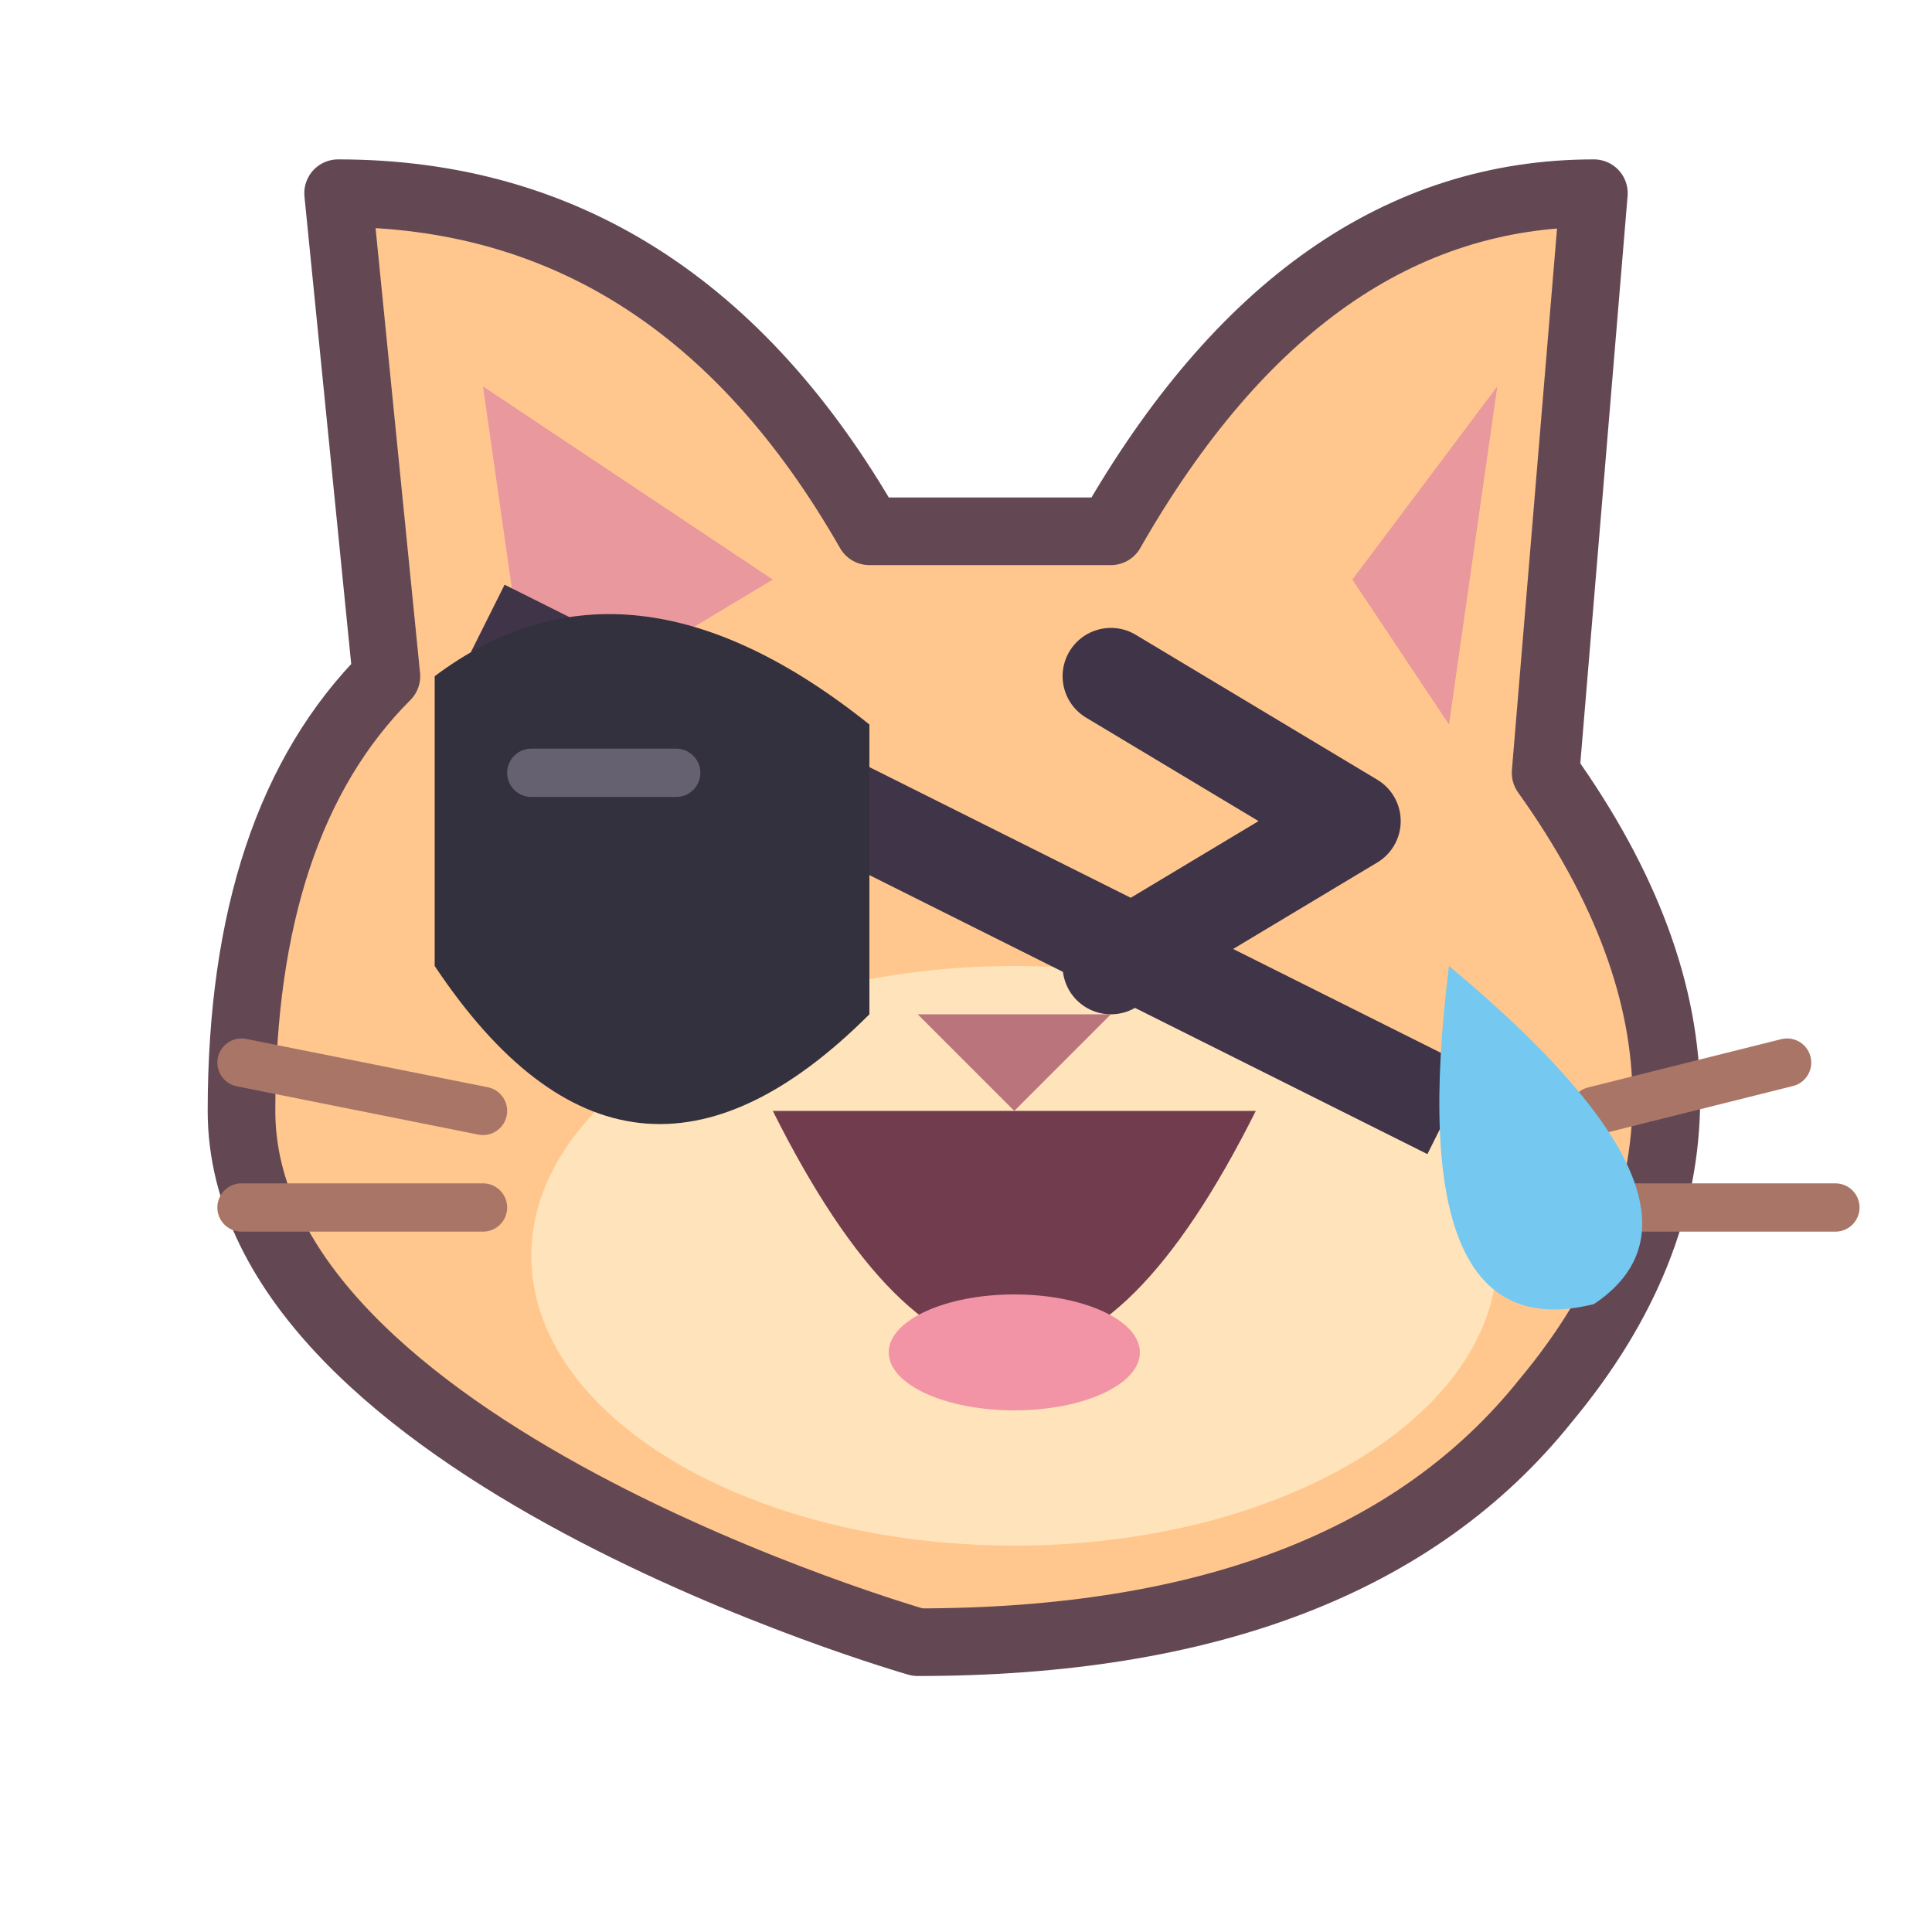
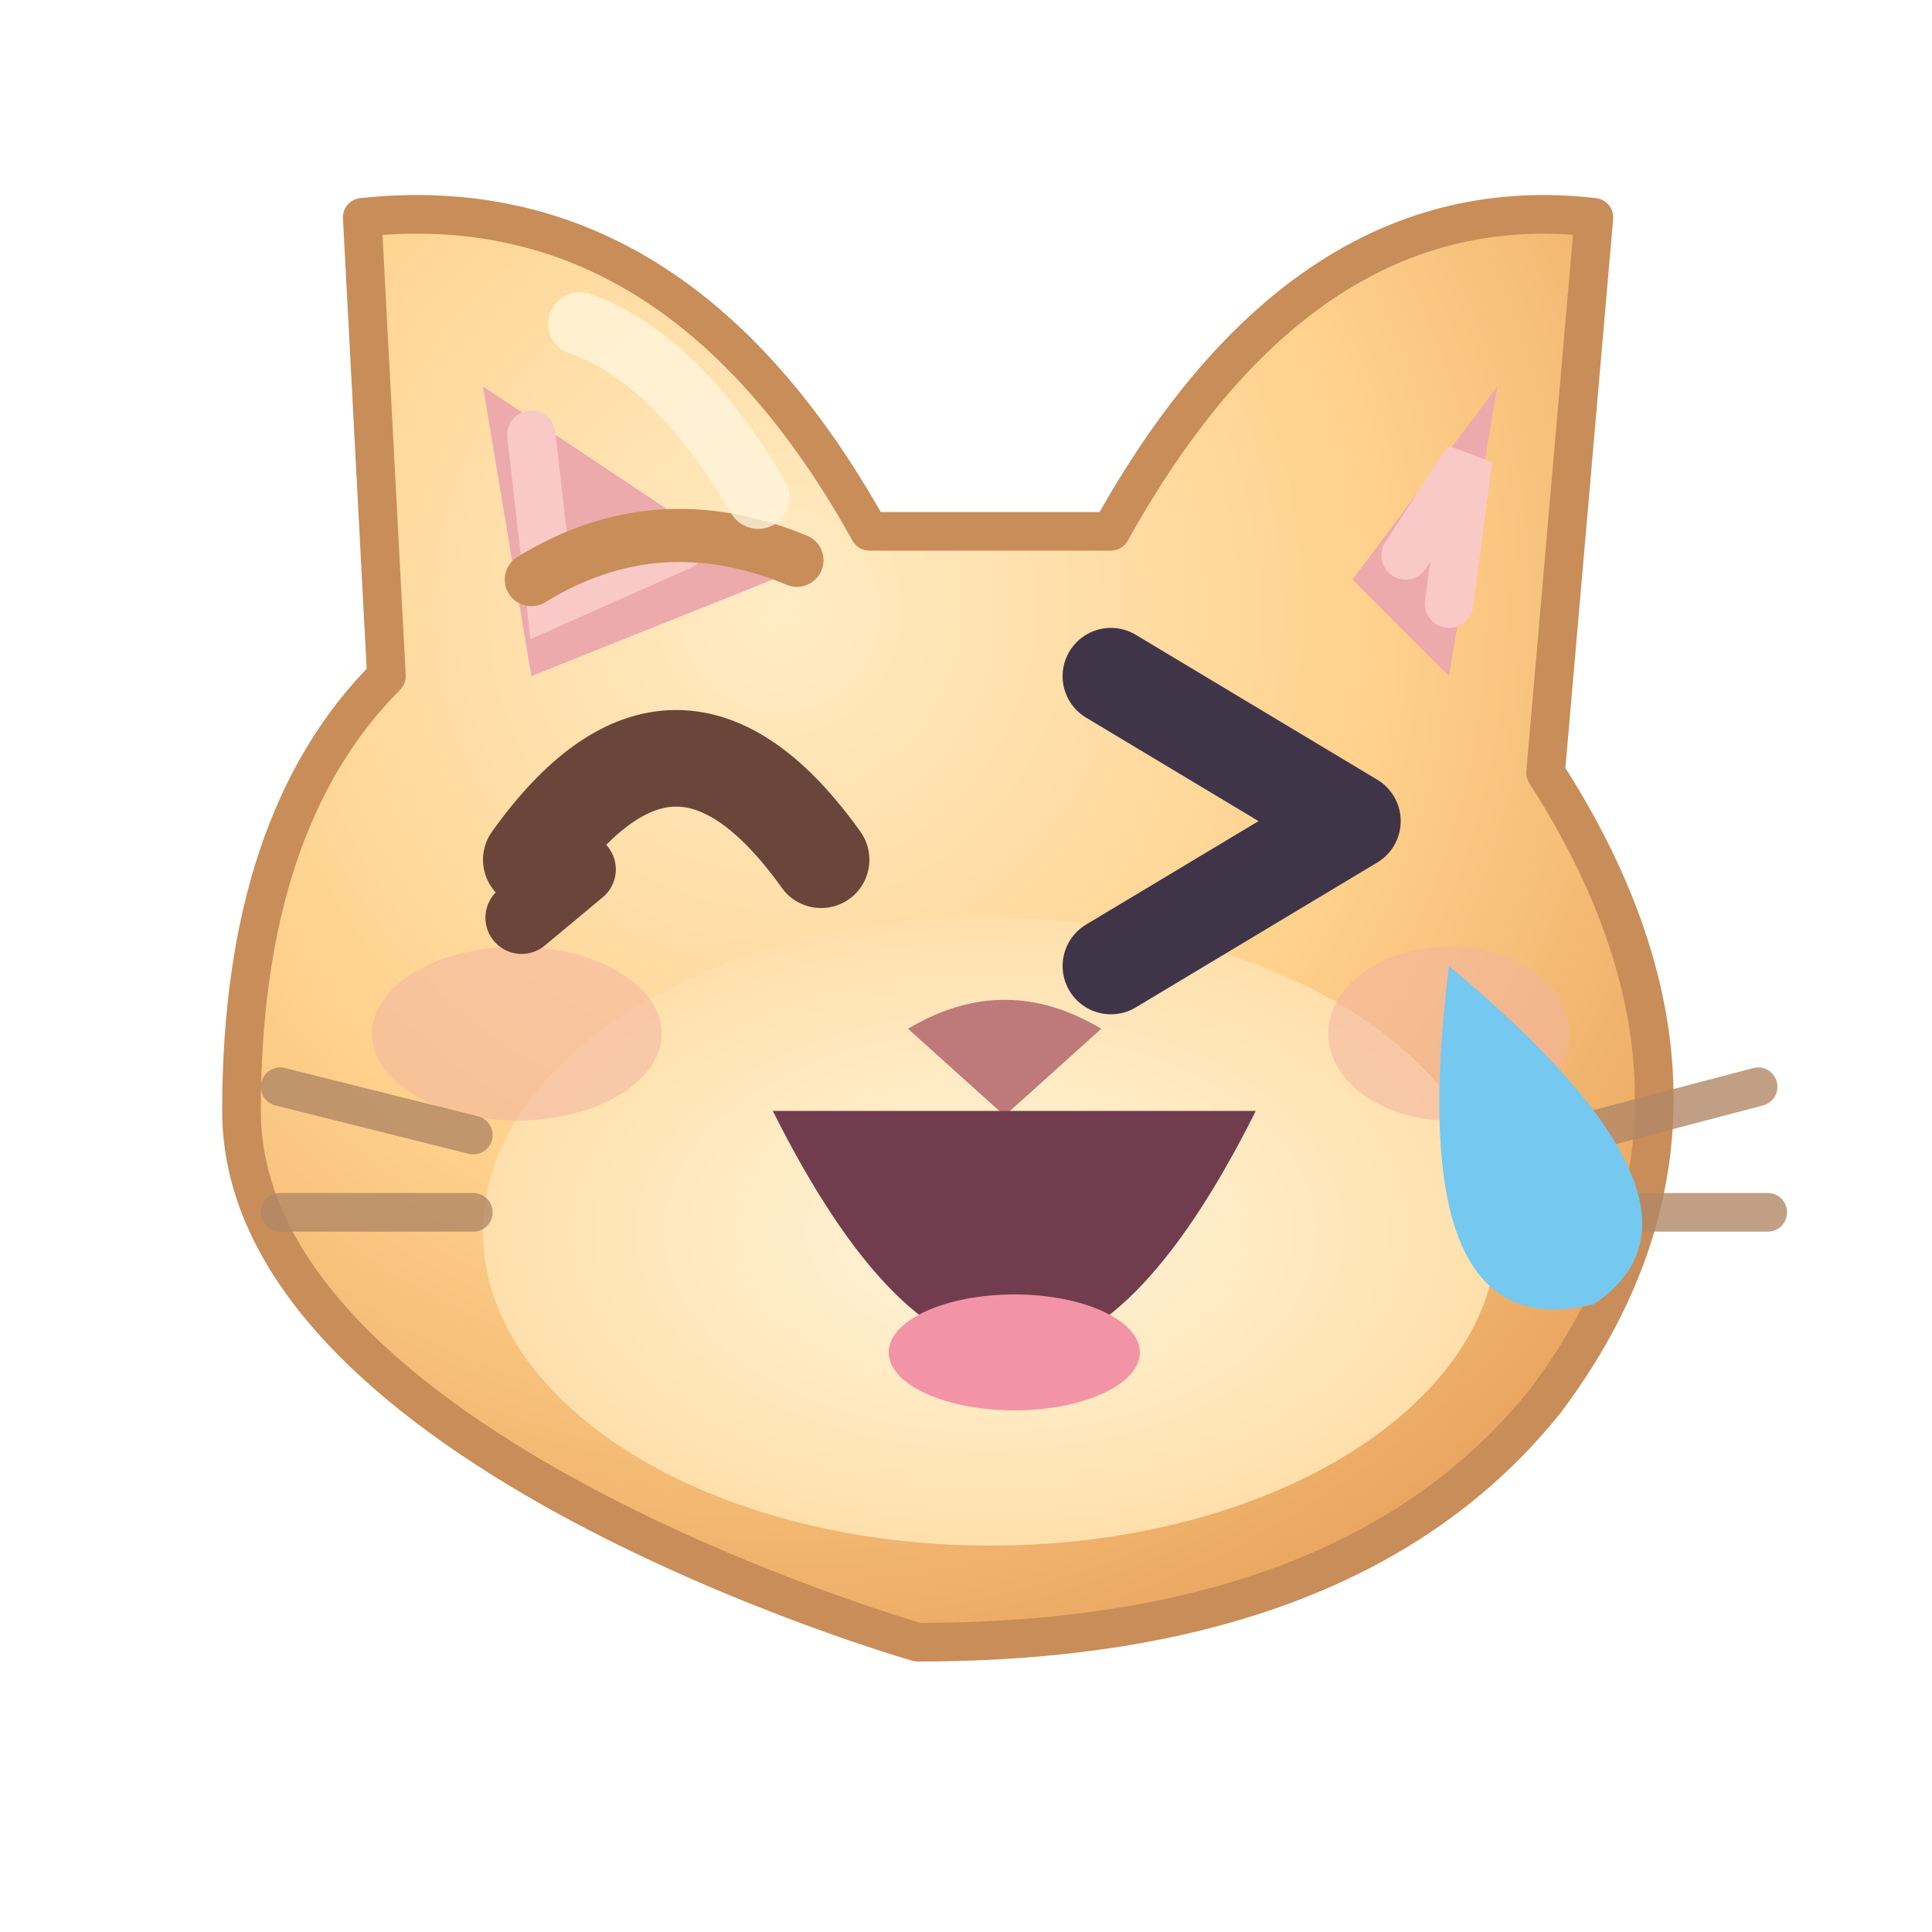
<svg class="reaction-art pirate-cat" viewBox="0 0 40 40" width="128" height="128" aria-hidden="true" focusable="false" data-cat-reaction="laugh">
-   <path d="M8 14 7 4q7 0 11 7h5q4-7 10-7l-1 12q5 7 0 13-4 5-13 5S5 30 5 23q0-6 3-9Z" fill="#ffc78e" stroke="#634854" stroke-width="1.4" stroke-linejoin="round" />
-   <path d="m10 8 1 7 5-3Zm18 4 3-4-1 7Z" fill="#e9989d" />
-   <ellipse cx="21" cy="26" rx="10" ry="6" fill="#ffe3ba" />
-   <path d="m10 13 20 10" stroke="#403449" stroke-width="2" />
-   <path d="M9 14q4-3 9 1v6q-5 5-9-1Z" fill="#34313f" />
-   <path d="M11 16h3" stroke="#666171" stroke-width="1" stroke-linecap="round" />
-   <path d="m19 21 2 2 2-2Z" fill="#b9747c" />
-   <path d="m5 22 5 1m-5 2h5m23-2 4-1m-4 3h5" stroke="#a87567" stroke-width="1" stroke-linecap="round" />
+   <defs>
+     <radialGradient id="cat-coat-laugh" cx="38%" cy="28%" r="78%">
+       <stop offset="0" stop-color="#ffecc5" />
+       <stop offset=".55" stop-color="#ffd18c" />
+       <stop offset="1" stop-color="#e9a45e" />
+     </radialGradient>
+     <radialGradient id="cat-muzzle-laugh">
+       <stop stop-color="#fff5dc" />
+       <stop offset="1" stop-color="#ffe0ac" />
+     </radialGradient>
+   </defs>
+   <path d="M8 14 7.5 4.5q6.5-.7 10.5 6.5h5q4-7.2 10-6.5L32 16q4.5 7 0 13-4 5-13 5S5 30 5 23q0-6 3-9Z" fill="url(#cat-coat-laugh)" stroke="#c88d58" stroke-width=".8" stroke-linejoin="round" />
+   <path d="m10 8 1 6 5-2Zm18 4 3-4-1 6Z" fill="#edaaad" />
+   <path d="m11 9 .4 3.5 2.7-1.2m15 .2 1.3-2-.4 3" stroke="#f9c9c7" stroke-width="1" fill="none" stroke-linecap="round" />
+   <ellipse cx="20.5" cy="25.5" rx="10.5" ry="6.5" fill="url(#cat-muzzle-laugh)" />
+   <ellipse cx="10.7" cy="21.4" rx="3" ry="1.8" fill="#f3b4a0" opacity=".55" />
+   <ellipse cx="30" cy="21.4" rx="2.5" ry="1.8" fill="#f3b4a0" opacity=".55" />
+   <path d="M11 17.8q3-4.2 6 0" stroke="#6a453a" stroke-width="2" fill="none" stroke-linecap="round" />
+   <path d="m12 18-1.2 1" stroke="#6a453a" stroke-width="1.5" stroke-linecap="round" />
+   <path d="M11 12q2.6-1.6 5.5-.4" stroke="#c88d58" stroke-width="1.1" fill="none" stroke-linecap="round" />
+   <path d="m18.8 21.3 2 1.8 2-1.8q-2-1.2-4 0Z" fill="#bd7a79" />
+   <path d="m5.8 22.5 4 1m-4 1.6h4m22.8-1.6 3.8-1m-3.8 2.6h4" stroke="#b18765" stroke-width=".8" opacity=".8" stroke-linecap="round" />
+   <path d="M12 6.7q2 .7 3.7 3.6" stroke="#fff5db" stroke-width="1.3" opacity=".8" fill="none" stroke-linecap="round" />
  <path d="m23 14 5 3-5 3" stroke="#403449" stroke-width="2" fill="none" stroke-linecap="round" stroke-linejoin="round" />
  <path d="M16 23q5 10 10 0Z" fill="#713d4e" />
  <ellipse cx="21" cy="28" rx="2.6" ry="1.2" fill="#f294a6" />
  <path d="M30 20q6 5 3 7-4 1-3-7Z" fill="#75c8ef" />
</svg>
